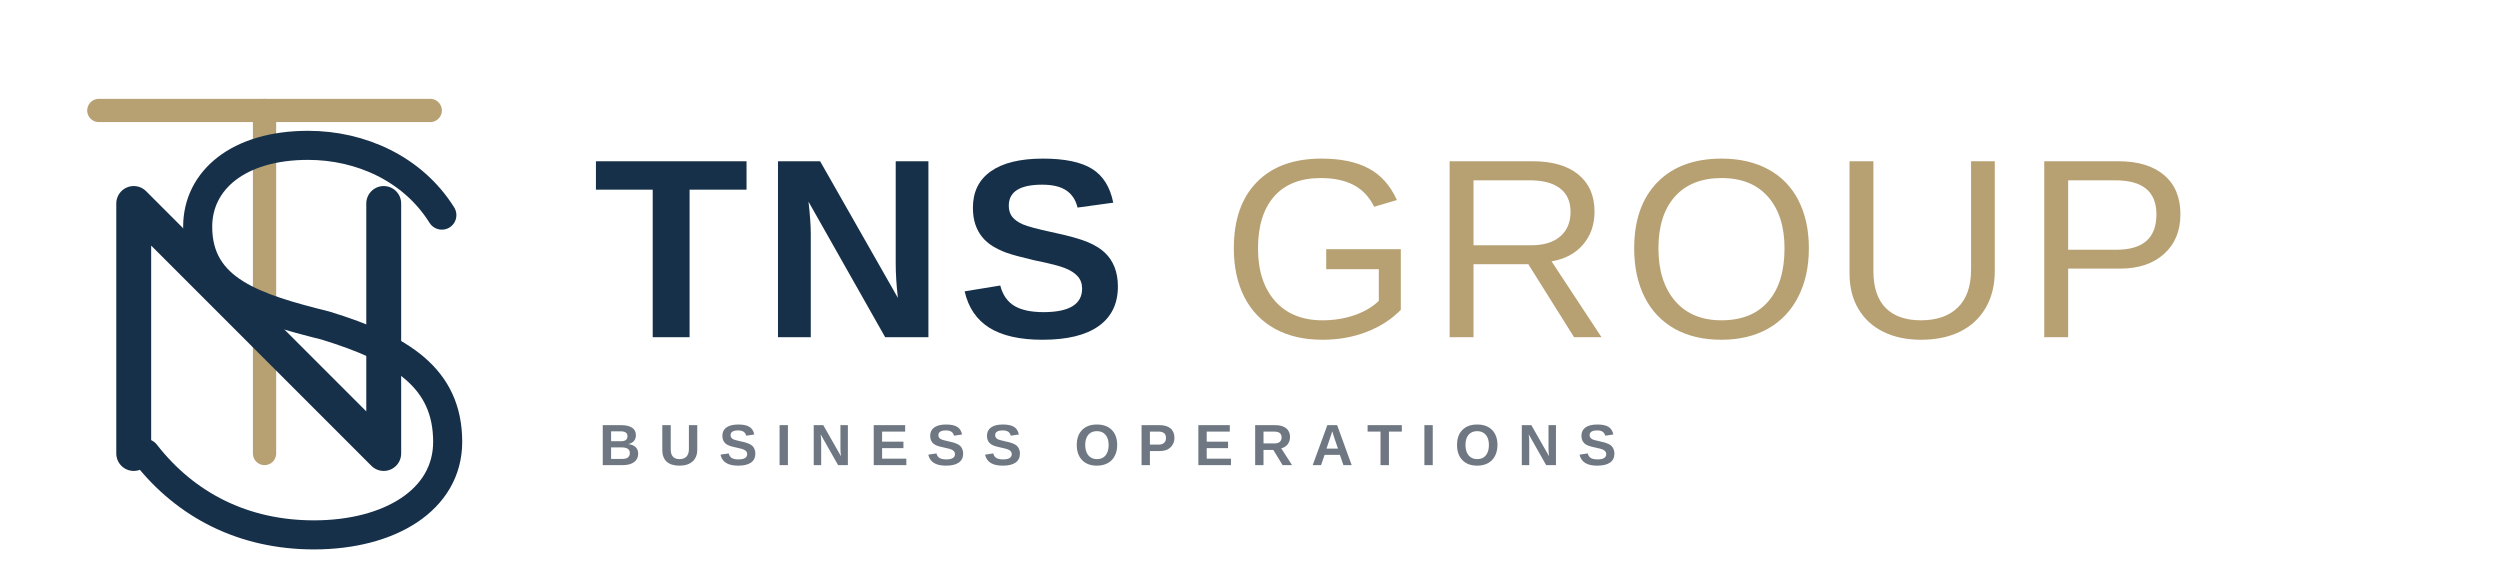
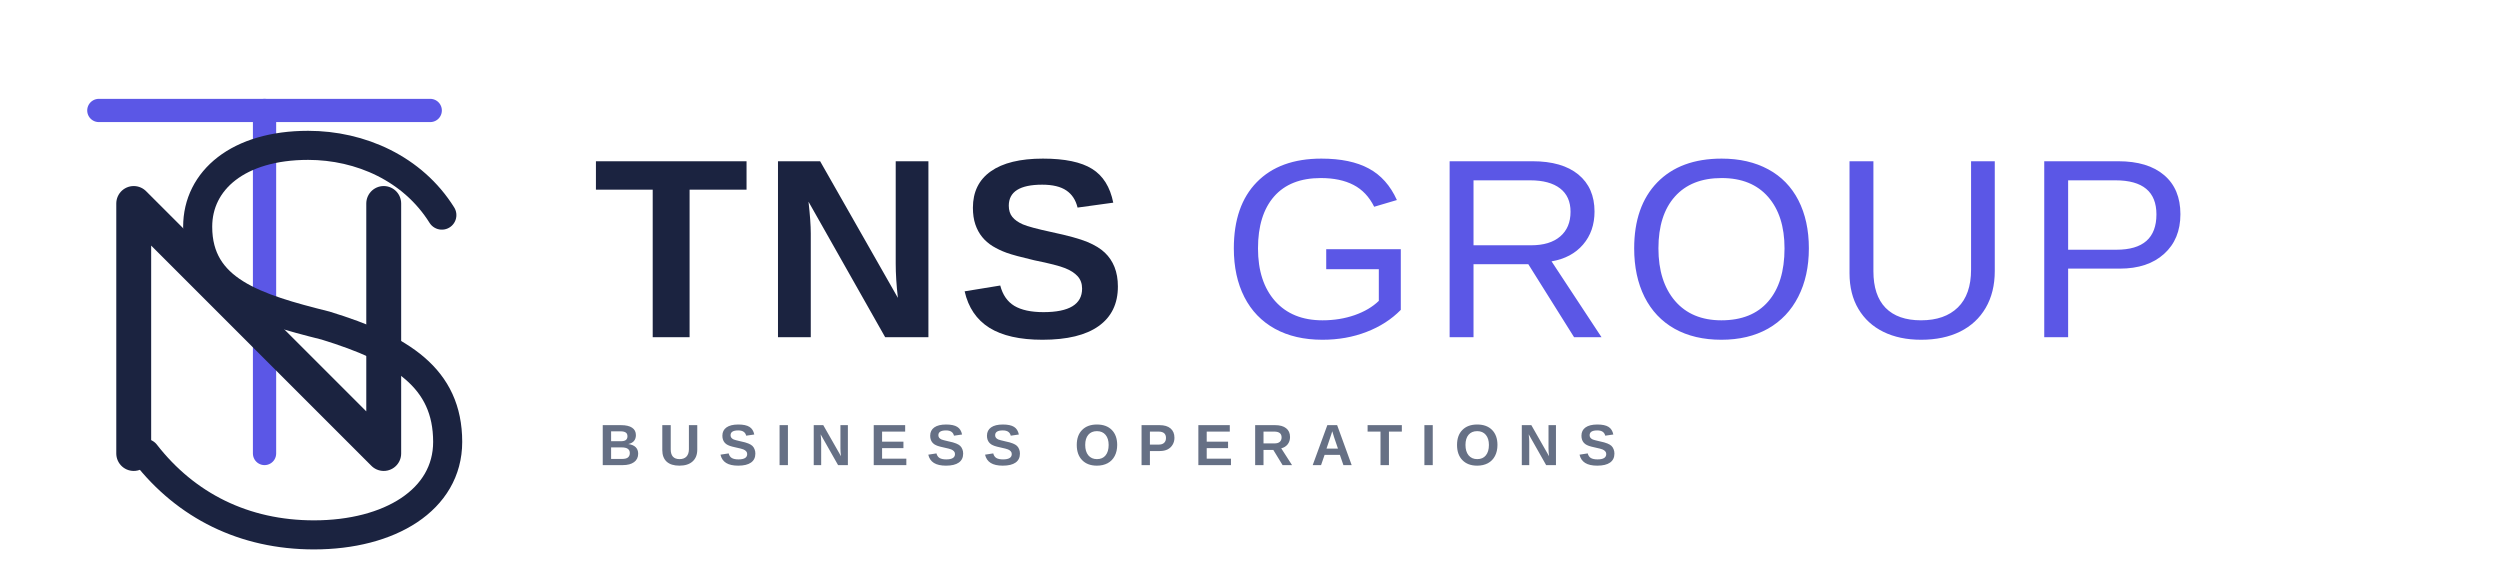
<svg xmlns="http://www.w3.org/2000/svg" viewBox="0 0 430 98" role="img" aria-labelledby="title desc">
  <g fill="none" fill-rule="evenodd">
    <g transform="translate(5 7)">
-       <path d="M12 12H69" stroke="#B7A071" stroke-width="4" stroke-linecap="round" />
-       <path d="M40.5 12V71" stroke="#B7A071" stroke-width="4" stroke-linecap="round" />
-       <path d="M18 71V28L61 71V28" stroke="#17304A" stroke-width="6" stroke-linecap="round" stroke-linejoin="round" />
-       <path d="M71 30C66 22 57 18 48 18C36 18 29 24 29 32C29 43 39 46 51 49C64 53 72 58 72 69C72 79 62 85 49 85C37 85 27 80 20 71" stroke="#17304A" stroke-width="5" stroke-linecap="round" />
+       <path d="M12 12H69" stroke="#5B57E6" stroke-width="4" stroke-linecap="round" />
+       <path d="M40.5 12V71" stroke="#5B57E6" stroke-width="4" stroke-linecap="round" />
+       <path d="M18 71V28L61 71V28" stroke="#1B2340" stroke-width="6" stroke-linecap="round" stroke-linejoin="round" />
+       <path d="M71 30C66 22 57 18 48 18C36 18 29 24 29 32C29 43 39 46 51 49C64 53 72 58 72 69C72 79 62 85 49 85C37 85 27 80 20 71" stroke="#1B2340" stroke-width="5" stroke-linecap="round" />
    </g>
-     <text x="102" y="58" fill="#17304A" font-family="Manrope, Arial, sans-serif" font-size="44" font-weight="700" letter-spacing="2">TNS</text>
-     <text x="210" y="58" fill="#B7A071" font-family="Manrope, Arial, sans-serif" font-size="44" font-weight="500" letter-spacing="1.5">GROUP</text>
-     <text x="103" y="80" fill="#6F7882" font-family="Manrope, Arial, sans-serif" font-size="10" font-weight="600" letter-spacing="3.1">BUSINESS OPERATIONS</text>
+     <text x="102" y="58" fill="#1B2340" font-family="Manrope, Arial, sans-serif" font-size="44" font-weight="700" letter-spacing="2">TNS</text>
+     <text x="210" y="58" fill="#5B57E6" font-family="Manrope, Arial, sans-serif" font-size="44" font-weight="500" letter-spacing="1.5">GROUP</text>
+     <text x="103" y="80" fill="#667085" font-family="Manrope, Arial, sans-serif" font-size="10" font-weight="600" letter-spacing="3.1">BUSINESS OPERATIONS</text>
  </g>
</svg>
